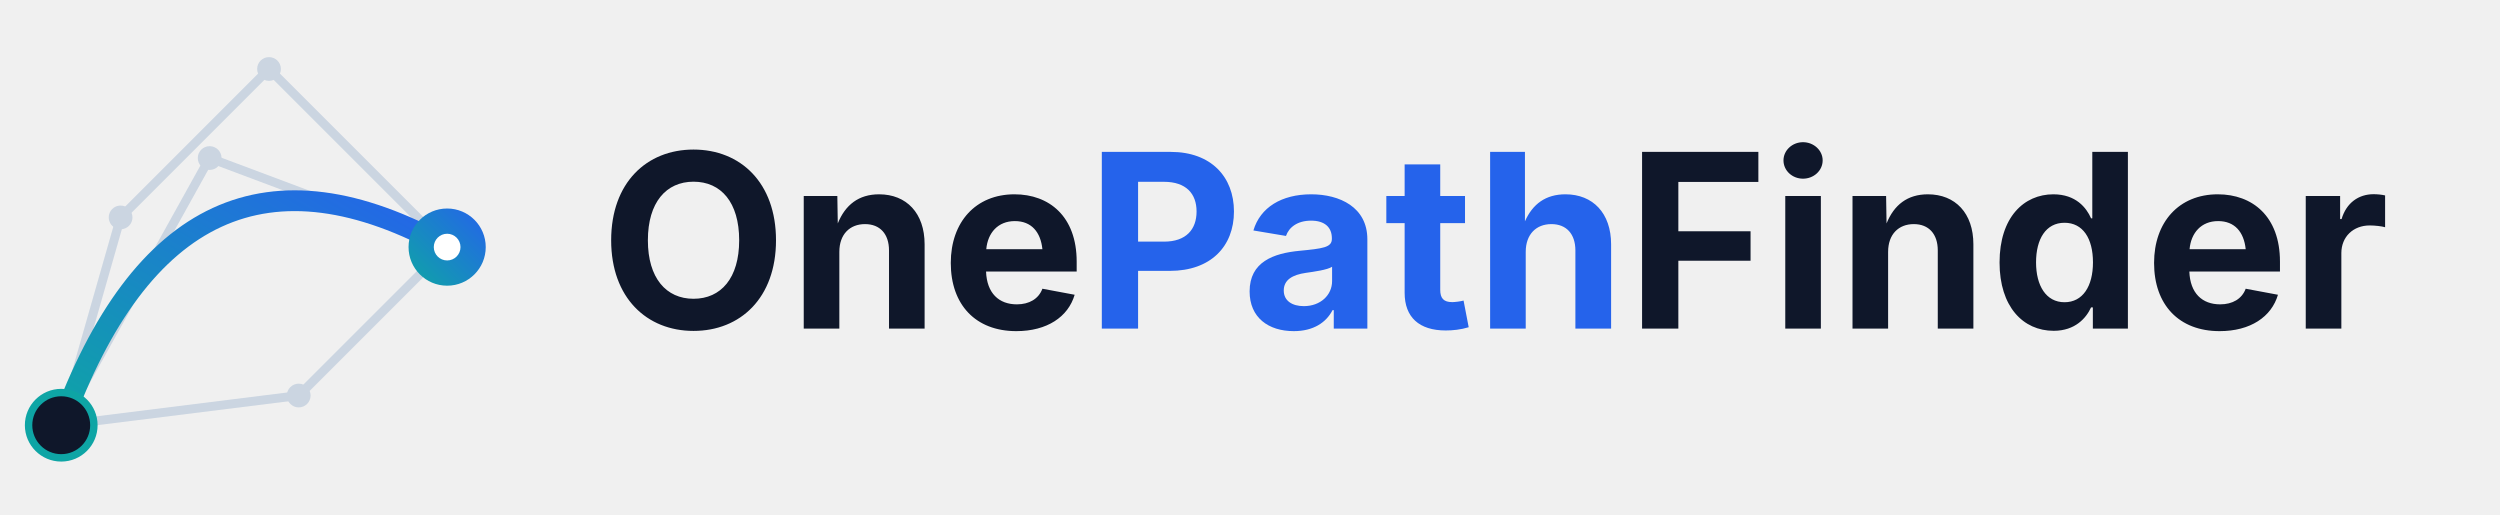
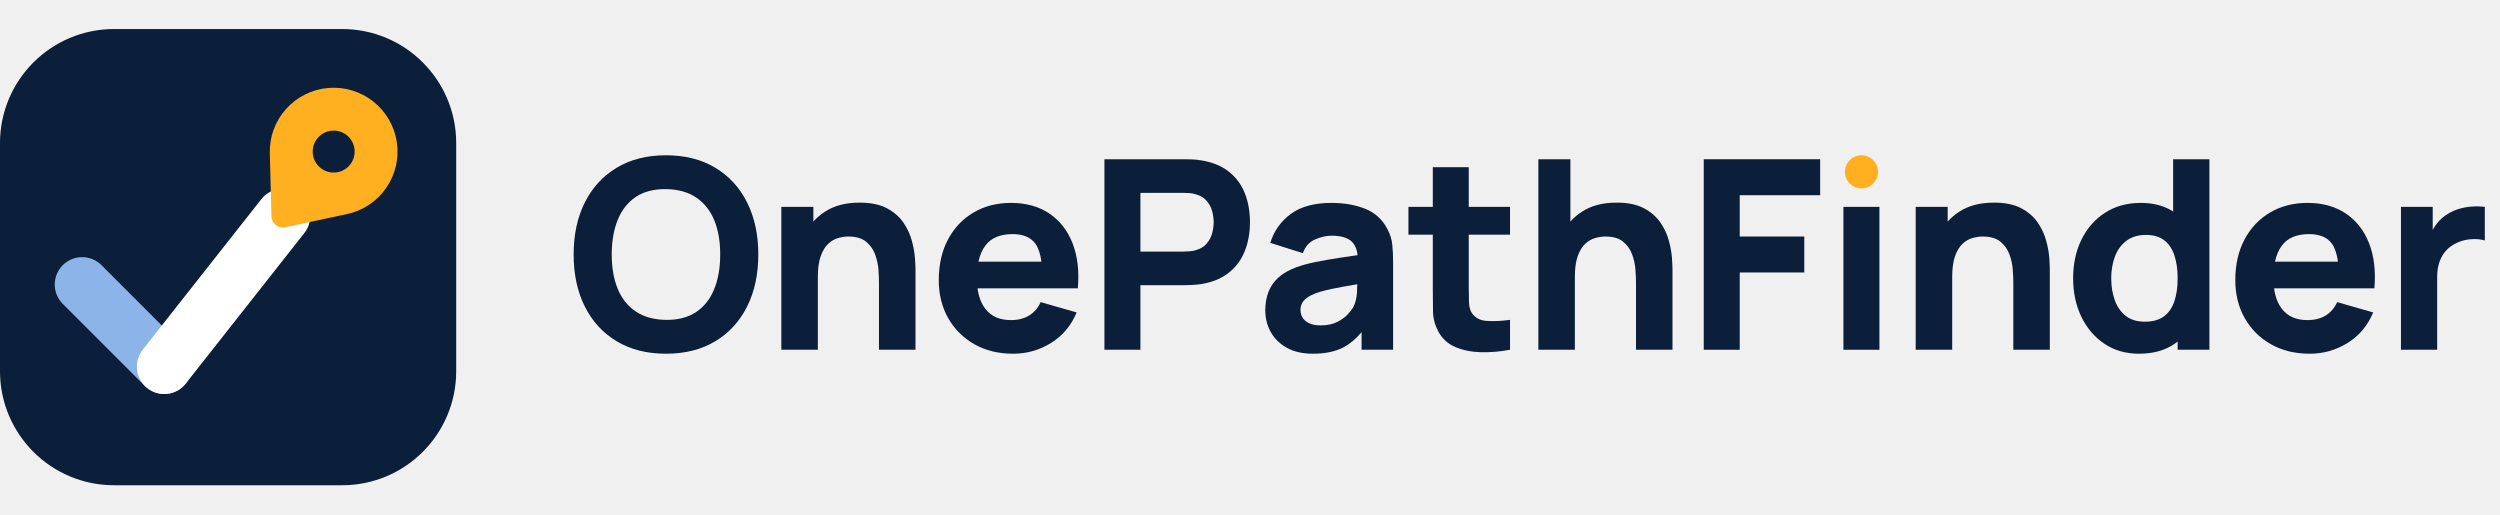
- <svg xmlns="http://www.w3.org/2000/svg" width="350" height="72" viewBox="0 0 350 72">
-   <defs>
-     <linearGradient id="navPathGrad" x1="0%" y1="100%" x2="100%" y2="0%">
-       <stop offset="0%" stop-color="#0EA5A5" />
-       <stop offset="100%" stop-color="#2563EB" />
-     </linearGradient>
-   </defs>
-   <g transform="translate(0.26,-2.81) scale(0.4156)">
-     <g stroke="#CBD5E1" stroke-width="3" fill="none" stroke-linecap="round">
-       <path d="M20,150 L70,60 L150,90" />
-       <path d="M20,150 L100,140 L150,90" />
-       <path d="M20,150 L40,80 L90,30 L150,90" />
+ <svg xmlns="http://www.w3.org/2000/svg" width="350" height="72" viewBox="0 0 548 100" preserveAspectRatio="xMinYMid meet" role="img" aria-label="One Path Finder">
+   <g transform="scale(1.0)">
+     <rect width="100" height="100" rx="25" fill="#0b1f3a" />
+     <path d="M18,56 L36,74" stroke="#8db4e8" stroke-width="12" stroke-linecap="round" fill="none" />
+     <path d="M36,74 L62,41" stroke="#ffffff" stroke-width="12" stroke-linecap="round" fill="none" />
+     <g transform="translate(73.14,26.86) rotate(38.23)">
+       <path d="M0,18 L8.85,7.35 A11.5,11.5 0 1 0 -8.85,7.35 Z" fill="#ffb020" stroke="#ffb020" stroke-width="5" stroke-linejoin="round" />
+       <circle r="4.6" fill="#0b1f3a" />
    </g>
-     <path d="M20,150 Q60,40 150,90" stroke="url(#navPathGrad)" stroke-width="7" fill="none" stroke-linecap="round" />
-     <g fill="#CBD5E1">
-       <circle cx="70" cy="60" r="4" />
-       <circle cx="100" cy="140" r="4" />
-       <circle cx="40" cy="80" r="4" />
-       <circle cx="90" cy="30" r="4" />
-     </g>
-     <circle cx="20" cy="150" r="11" fill="#0F172A" />
-     <circle cx="20" cy="150" r="11" fill="none" stroke="#0EA5A5" stroke-width="2.5" />
-     <circle cx="150" cy="90" r="13" fill="url(#navPathGrad)" />
-     <circle cx="150" cy="90" r="4.5" fill="#FFFFFF" />
  </g>
-   <text x="84" y="46" font-family="Manrope, Inter, Arial, 'Helvetica Neue', sans-serif" font-size="34" font-weight="700" fill="#0F172A" letter-spacing="0.2">
-     One<tspan fill="#2563EB">Path</tspan>Finder
-   </text>
+   <path fill="#0b1f3a" d="M145.98 71.17Q139.72 71.17 135.18 68.44Q130.64 65.72 128.19 60.82Q125.74 55.92 125.74 49.42Q125.74 42.92 128.19 38.02Q130.64 33.12 135.18 30.4Q139.72 27.67 145.98 27.67Q152.25 27.67 156.78 30.4Q161.32 33.12 163.77 38.02Q166.22 42.92 166.22 49.42Q166.22 55.92 163.77 60.82Q161.32 65.72 156.78 68.44Q152.25 71.17 145.98 71.17ZM145.98 63.75Q149.96 63.8 152.59 62.03Q155.23 60.27 156.55 57.02Q157.87 53.77 157.87 49.42Q157.87 45.07 156.55 41.88Q155.23 38.69 152.59 36.92Q149.96 35.15 145.98 35.09Q142.01 35.04 139.37 36.8Q136.73 38.57 135.41 41.82Q134.09 45.07 134.09 49.42Q134.09 53.77 135.41 56.96Q136.73 60.15 139.37 61.92Q142.01 63.69 145.98 63.75Z" />
+   <path fill="#0b1f3a" d="M192.67 70.3V55.51Q192.67 54.44 192.56 52.77Q192.44 51.1 191.83 49.42Q191.22 47.74 189.84 46.61Q188.47 45.48 185.94 45.48Q184.93 45.48 183.77 45.8Q182.61 46.11 181.59 47.03Q180.58 47.94 179.93 49.71Q179.27 51.48 179.27 54.41V70.3H171.27V38.98H178.29V42.2Q179.36 40.98 180.81 40.05Q183.83 38.05 188.44 38.05Q192.12 38.05 194.44 39.3Q196.76 40.55 198.05 42.46Q199.34 44.37 199.89 46.45Q200.44 48.52 200.56 50.23Q200.68 51.94 200.68 52.73V70.3Z" />
+   <path fill="#0b1f3a" d="M222.08 71.17Q217.26 71.17 213.6 69.1Q209.93 67.02 207.85 63.38Q205.78 59.74 205.78 55.05Q205.78 49.91 207.81 46.11Q209.84 42.31 213.41 40.21Q216.97 38.11 221.61 38.11Q226.54 38.11 230 40.43Q233.45 42.75 235.1 46.95Q236.75 51.16 236.26 56.84H214.28Q214.65 59.66 216.05 61.4Q217.93 63.8 221.61 63.8Q223.93 63.8 225.59 62.79Q227.24 61.77 228.11 59.86L236 62.12Q234.23 66.41 230.42 68.79Q226.6 71.17 222.08 71.17ZM228.28 50.99Q227.94 48.43 226.95 47.04Q225.41 44.95 221.96 44.95Q217.93 44.95 216.05 47.39Q214.94 48.81 214.48 50.99Z" />
+   <path fill="#0b1f3a" d="M242.09 70.3V28.54H259.72Q260.33 28.54 261.36 28.58Q262.39 28.63 263.2 28.77Q266.94 29.35 269.33 31.24Q271.73 33.12 272.86 35.98Q273.99 38.83 273.99 42.34Q273.99 45.85 272.84 48.71Q271.7 51.57 269.3 53.45Q266.91 55.34 263.2 55.92Q262.39 56.03 261.34 56.09Q260.3 56.15 259.72 56.15H249.98V70.3ZM249.98 48.78H259.37Q259.98 48.78 260.71 48.72Q261.43 48.67 262.04 48.49Q263.64 48.06 264.5 47.03Q265.38 46 265.71 44.74Q266.04 43.47 266.04 42.34Q266.04 41.21 265.71 39.95Q265.38 38.69 264.5 37.66Q263.64 36.63 262.04 36.2Q261.43 36.02 260.71 35.96Q259.98 35.91 259.37 35.91H249.98Z" />
+   <path fill="#0b1f3a" d="M287.79 71.17Q284.43 71.17 282.09 69.88Q279.76 68.59 278.56 66.43Q277.35 64.27 277.35 61.66Q277.35 59.48 278.02 57.69Q278.69 55.89 280.18 54.51Q281.67 53.13 284.2 52.2Q285.94 51.57 288.34 51.07Q290.75 50.58 293.8 50.12Q295.59 49.85 297.59 49.56Q297.36 47.62 296.32 46.61Q294.98 45.3 291.85 45.3Q290.11 45.3 288.23 46.14Q286.34 46.98 285.59 49.13L278.45 46.87Q279.64 42.98 282.92 40.55Q286.2 38.11 291.85 38.11Q296 38.11 299.22 39.39Q302.44 40.66 304.09 43.79Q305.02 45.53 305.19 47.27Q305.37 49.01 305.37 51.16V70.3H298.46V66.44Q296.61 68.65 294.52 69.75Q291.85 71.17 287.79 71.17ZM289.47 64.96Q291.65 64.96 293.14 64.2Q294.64 63.43 295.52 62.44Q296.41 61.45 296.72 60.79Q297.33 59.51 297.45 57.8Q297.51 56.79 297.51 55.94Q295.56 56.29 294.17 56.52Q292 56.93 290.66 57.25Q289.33 57.57 288.31 57.95Q287.15 58.41 286.44 58.95Q285.73 59.48 285.4 60.12Q285.07 60.76 285.07 61.54Q285.07 62.61 285.6 63.38Q286.14 64.15 287.13 64.56Q288.11 64.96 289.47 64.96Z" />
+   <path fill="#0b1f3a" d="M331 70.3Q327.75 70.91 324.64 70.84Q321.52 70.76 319.07 69.73Q316.62 68.7 315.34 66.41Q314.18 64.27 314.12 62.05Q314.07 59.83 314.07 57.02V45.07H308.73V38.98H314.07V30.28H321.95V38.98H331V45.07H321.95V56.55Q321.95 58.38 322 59.85Q322.04 61.31 322.59 62.18Q323.64 63.83 325.93 63.98Q328.22 64.12 331 63.75Z" />
+   <path fill="#0b1f3a" d="M358.61 70.3V55.51Q358.61 54.44 358.49 52.77Q358.38 51.1 357.77 49.42Q357.16 47.74 355.78 46.61Q354.41 45.48 351.88 45.48Q350.87 45.48 349.71 45.8Q348.55 46.11 347.53 47.03Q346.52 47.94 345.86 49.71Q345.21 51.48 345.21 54.41V70.3H337.21V28.54H344.23V42.2Q345.3 40.98 346.75 40.05Q349.77 38.05 354.38 38.05Q358.06 38.05 360.38 39.3Q362.7 40.55 363.99 42.46Q365.28 44.37 365.83 46.45Q366.38 48.52 366.5 50.23Q366.61 51.94 366.61 52.73V70.3Z" />
+   <path fill="#0b1f3a" d="M373.46 70.3V28.54H398.98V36.43H381.35V45.48H395.5V53.36H381.35V70.3Z" />
+   <path fill="#0b1f3a" d="M404.08 70.3V38.98H411.97V70.3Z" />
+   <circle cx="408.03" cy="31.3" r="3.63" fill="#ffb020" />
+   <path fill="#0b1f3a" d="M441.32 70.3V55.51Q441.32 54.44 441.2 52.77Q441.09 51.1 440.48 49.42Q439.87 47.74 438.49 46.61Q437.11 45.48 434.59 45.48Q433.57 45.48 432.41 45.8Q431.25 46.11 430.24 47.03Q429.22 47.94 428.57 49.71Q427.92 51.48 427.92 54.41V70.3H419.92V38.98H426.93V42.2Q428.01 40.98 429.46 40.05Q432.47 38.05 437.08 38.05Q440.77 38.05 443.09 39.3Q445.41 40.55 446.7 42.46Q447.99 44.37 448.54 46.45Q449.09 48.52 449.21 50.23Q449.32 51.94 449.32 52.73V70.3Z" />
+   <path fill="#0b1f3a" d="M468.87 71.17Q464.55 71.17 461.3 69Q458.05 66.82 456.24 63.08Q454.43 59.34 454.43 54.64Q454.43 49.85 456.27 46.13Q458.11 42.4 461.44 40.26Q464.78 38.11 469.27 38.11Q473.42 38.11 476.35 39.99V28.54H484.3V70.3H477.34V68.5Q477.02 68.76 476.67 68.99Q473.54 71.17 468.87 71.17ZM470.14 64.15Q472.78 64.15 474.36 62.96Q475.94 61.77 476.64 59.63Q477.34 57.48 477.34 54.64Q477.34 51.8 476.64 49.65Q475.94 47.51 474.42 46.32Q472.9 45.13 470.43 45.13Q467.8 45.13 466.1 46.42Q464.4 47.71 463.59 49.87Q462.78 52.03 462.78 54.64Q462.78 57.28 463.56 59.44Q464.34 61.6 465.97 62.88Q467.59 64.15 470.14 64.15Z" />
+   <path fill="#0b1f3a" d="M506.28 71.17Q501.46 71.17 497.8 69.1Q494.13 67.02 492.05 63.38Q489.98 59.74 489.98 55.05Q489.98 49.91 492.01 46.11Q494.04 42.31 497.61 40.21Q501.17 38.11 505.81 38.11Q510.74 38.11 514.19 40.43Q517.65 42.75 519.3 46.95Q520.95 51.16 520.46 56.84H498.48Q498.85 59.66 500.25 61.4Q502.13 63.8 505.81 63.8Q508.13 63.8 509.79 62.79Q511.44 61.77 512.31 59.86L520.2 62.12Q518.43 66.41 514.62 68.79Q510.8 71.17 506.28 71.17ZM512.48 50.99Q512.14 48.43 511.15 47.04Q509.61 44.95 506.16 44.95Q502.13 44.95 500.25 47.39Q499.14 48.81 498.68 50.99Z" />
+   <path fill="#0b1f3a" d="M526.29 70.3V38.98H533.25V44.03Q533.62 43.33 534.12 42.69Q535.13 41.36 536.61 40.49Q537.74 39.79 539.08 39.4Q540.41 39.01 541.83 38.91Q543.25 38.81 544.67 38.98V46.35Q543.37 45.94 541.64 46.07Q539.92 46.2 538.53 46.87Q537.13 47.51 536.18 48.56Q535.22 49.62 534.73 51.06Q534.23 52.49 534.23 54.29V70.3Z" />
</svg>
